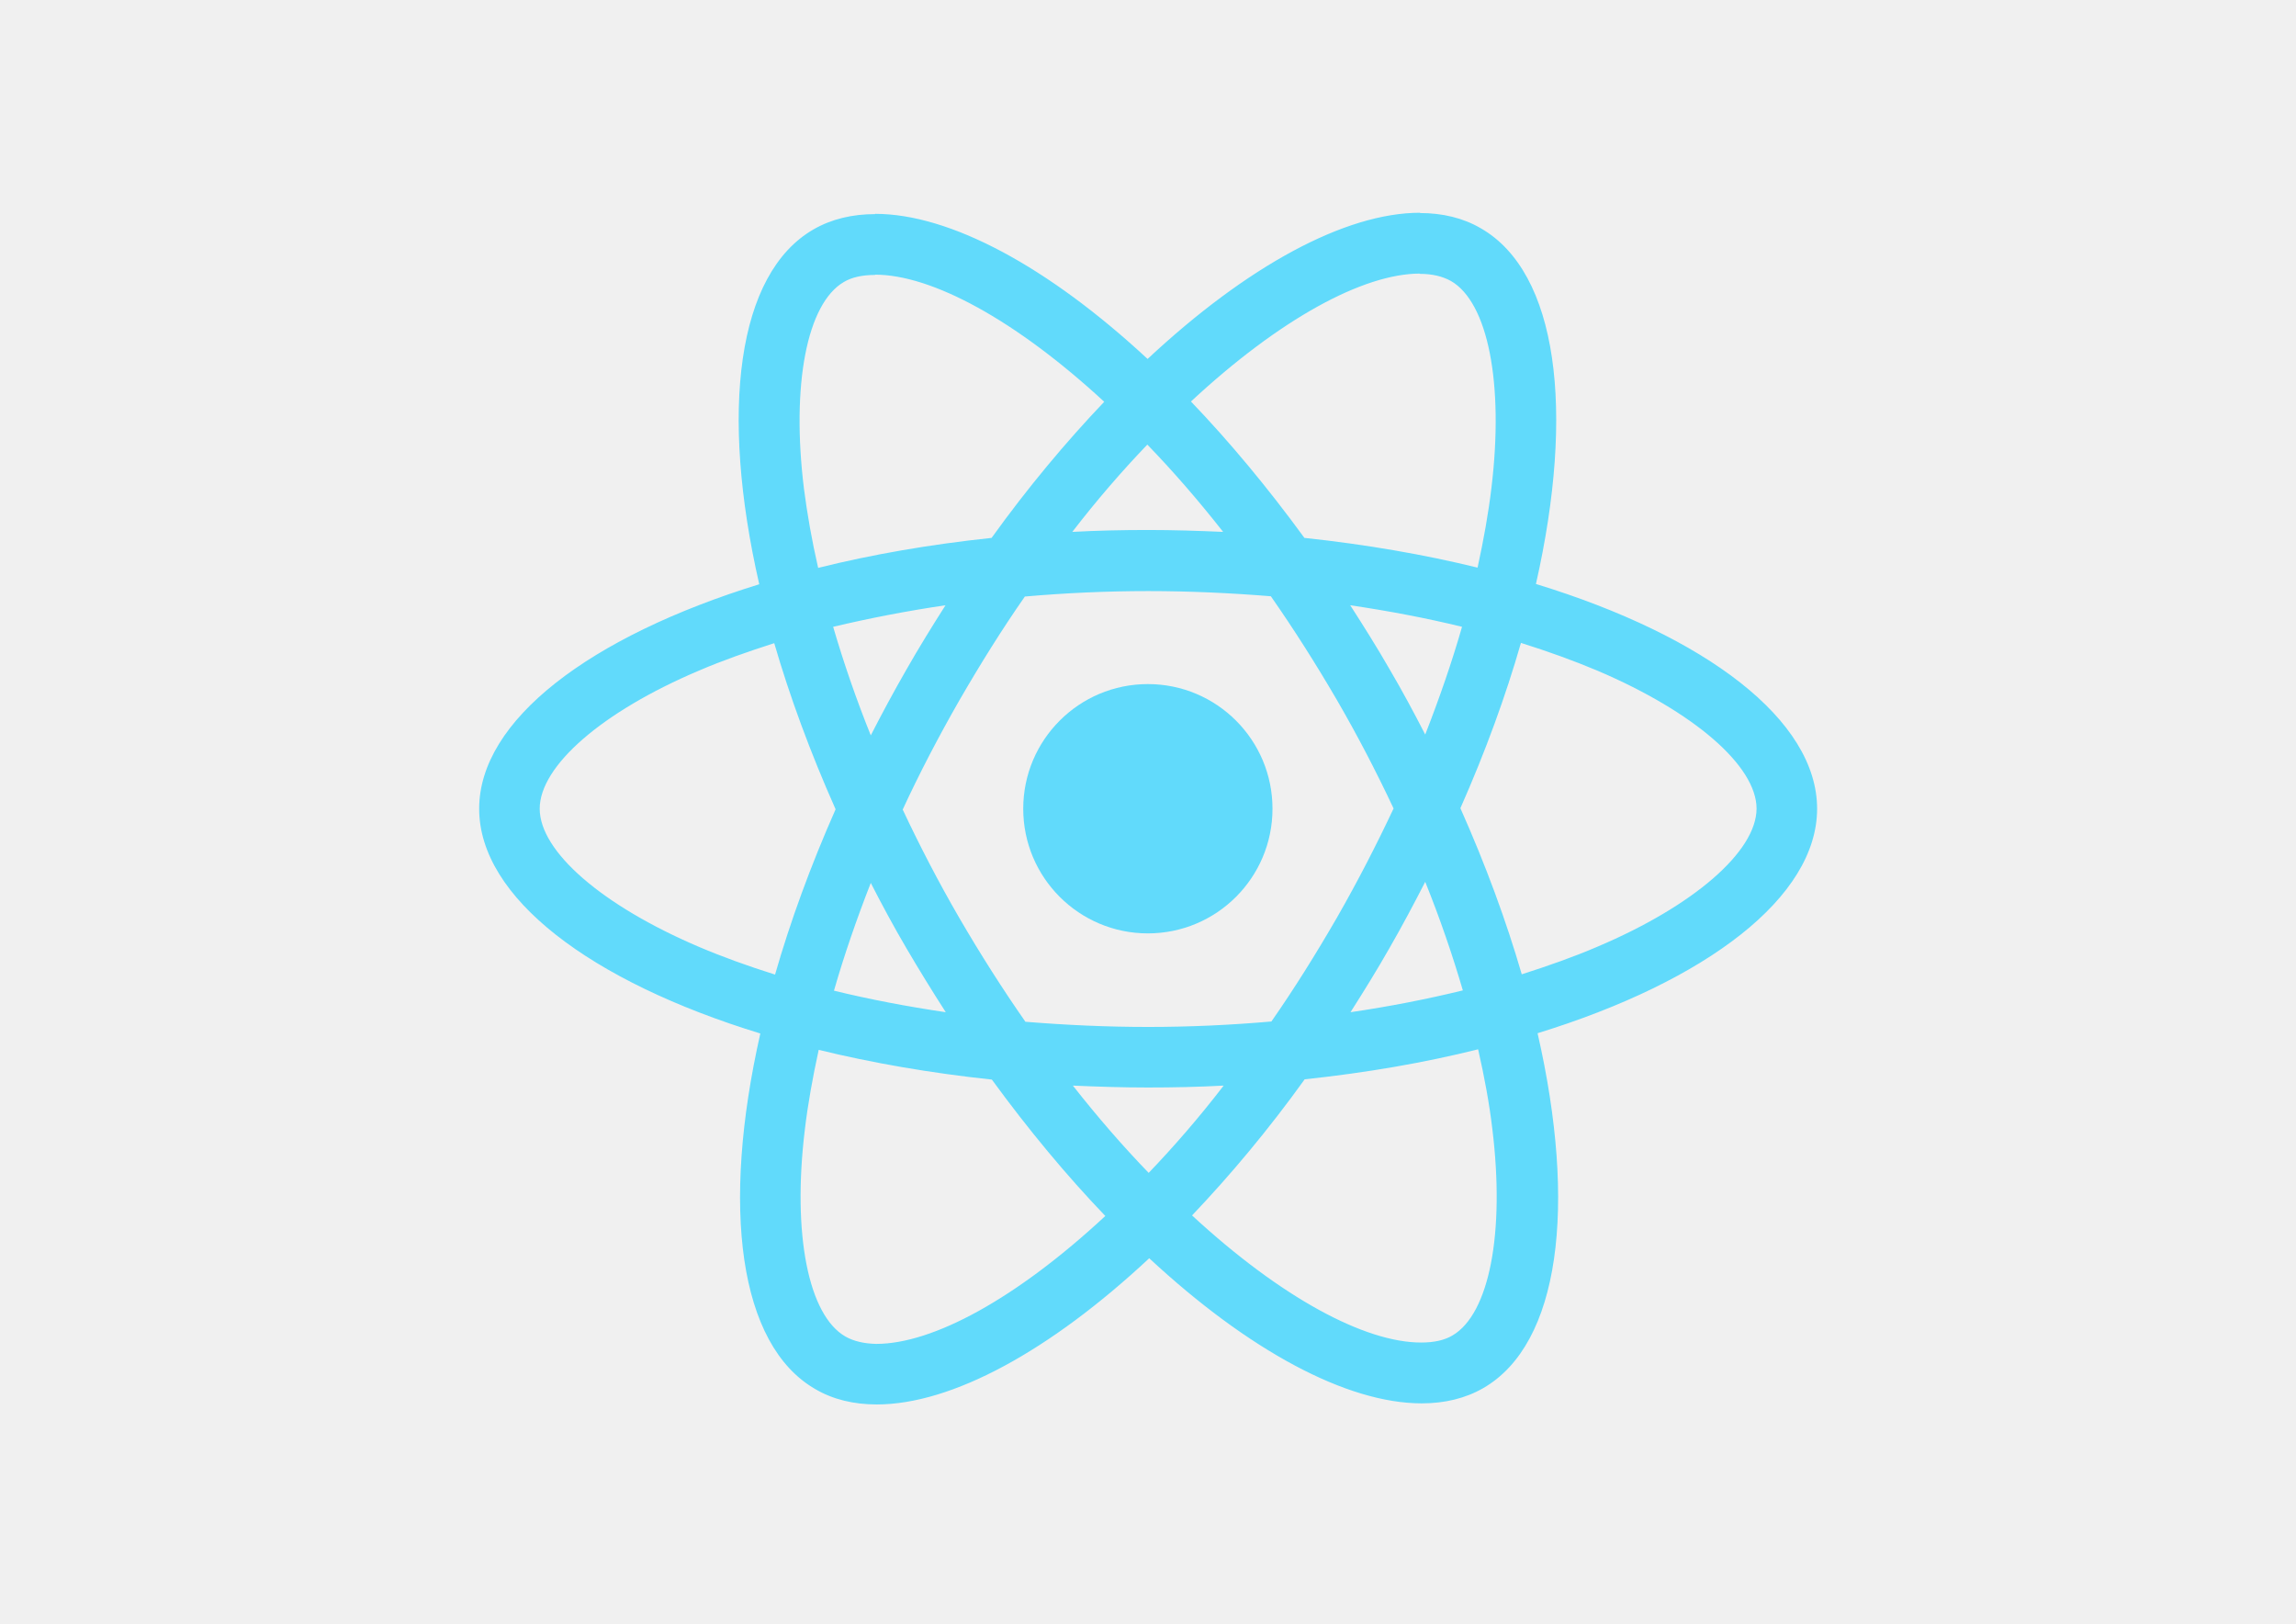
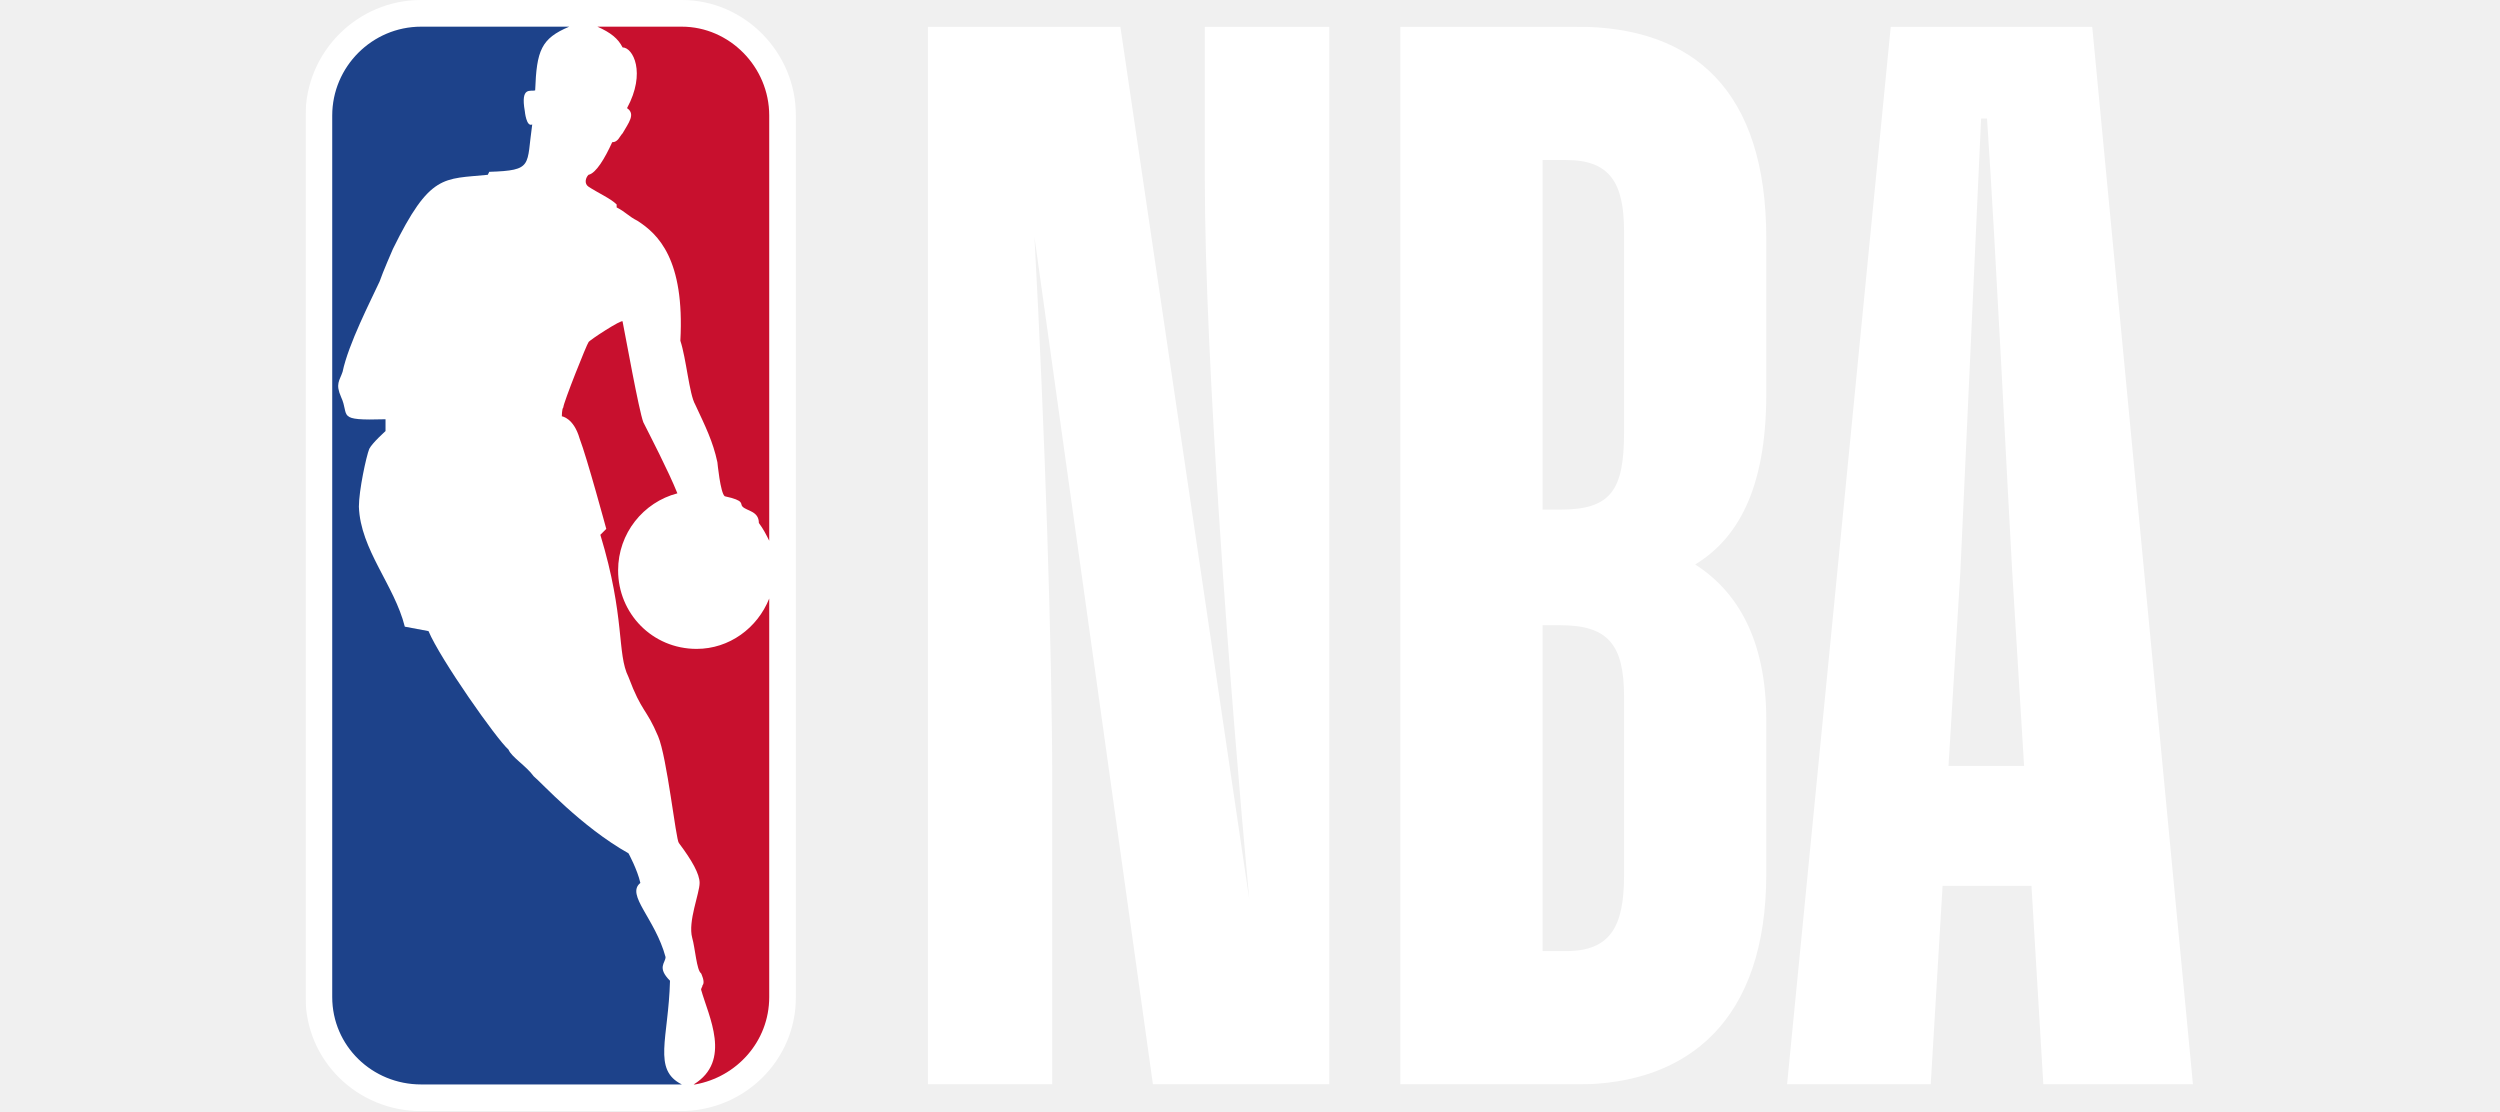
- <svg xmlns="http://www.w3.org/2000/svg" viewBox="0 0 841.9 595.3">
-   <g fill="#61DAFB">
-     <path d="M666.3 296.5c0-32.5-40.7-63.3-103.1-82.4 14.4-63.6 8-114.2-20.2-130.4-6.5-3.8-14.1-5.6-22.4-5.6v22.3c4.6 0 8.3.9 11.4 2.6 13.6 7.8 19.5 37.5 14.9 75.7-1.1 9.4-2.9 19.3-5.1 29.4-19.6-4.8-41-8.5-63.5-10.9-13.5-18.5-27.5-35.3-41.6-50 32.6-30.3 63.2-46.9 84-46.9V78c-27.5 0-63.5 19.6-99.9 53.6-36.4-33.8-72.4-53.2-99.9-53.2v22.3c20.7 0 51.4 16.5 84 46.6-14 14.7-28 31.4-41.3 49.9-22.6 2.4-44 6.1-63.6 11-2.3-10-4-19.7-5.2-29-4.7-38.2 1.1-67.9 14.6-75.8 3-1.8 6.9-2.6 11.5-2.6V78.5c-8.4 0-16 1.8-22.6 5.6-28.1 16.2-34.4 66.7-19.9 130.1-62.2 19.2-102.7 49.9-102.7 82.3 0 32.5 40.7 63.3 103.1 82.4-14.4 63.6-8 114.2 20.2 130.4 6.5 3.8 14.1 5.6 22.5 5.6 27.5 0 63.5-19.6 99.9-53.6 36.4 33.8 72.4 53.2 99.9 53.2 8.4 0 16-1.8 22.6-5.6 28.1-16.2 34.4-66.7 19.9-130.1 62-19.1 102.5-49.9 102.5-82.3zm-130.2-66.7c-3.7 12.9-8.3 26.2-13.5 39.5-4.1-8-8.4-16-13.1-24-4.6-8-9.5-15.8-14.4-23.4 14.2 2.1 27.9 4.7 41 7.9zm-45.8 106.5c-7.8 13.5-15.8 26.3-24.1 38.2-14.9 1.3-30 2-45.2 2-15.1 0-30.2-.7-45-1.9-8.3-11.9-16.4-24.6-24.2-38-7.6-13.1-14.5-26.4-20.8-39.8 6.2-13.4 13.2-26.8 20.7-39.9 7.8-13.5 15.8-26.3 24.1-38.2 14.9-1.3 30-2 45.2-2 15.1 0 30.2.7 45 1.9 8.3 11.9 16.4 24.6 24.2 38 7.6 13.1 14.5 26.4 20.8 39.8-6.3 13.4-13.2 26.8-20.7 39.9zm32.3-13c5.4 13.4 10 26.8 13.8 39.8-13.1 3.2-26.9 5.9-41.2 8 4.9-7.7 9.8-15.6 14.4-23.7 4.6-8 8.9-16.1 13-24.1zM421.2 430c-9.3-9.6-18.6-20.3-27.8-32 9 .4 18.2.7 27.5.7 9.4 0 18.7-.2 27.8-.7-9 11.7-18.3 22.4-27.5 32zm-74.4-58.9c-14.2-2.1-27.9-4.7-41-7.9 3.7-12.9 8.3-26.2 13.5-39.5 4.1 8 8.4 16 13.1 24 4.7 8 9.5 15.8 14.4 23.4zM420.7 163c9.3 9.6 18.6 20.3 27.8 32-9-.4-18.2-.7-27.5-.7-9.4 0-18.7.2-27.8.7 9-11.7 18.3-22.4 27.5-32zm-74 58.9c-4.9 7.7-9.8 15.6-14.4 23.7-4.6 8-8.9 16-13 24-5.4-13.4-10-26.8-13.8-39.8 13.1-3.1 26.9-5.8 41.2-7.9zm-90.5 125.2c-35.4-15.1-58.3-34.9-58.3-50.6 0-15.7 22.9-35.6 58.3-50.6 8.6-3.7 18-7 27.7-10.1 5.7 19.6 13.2 40 22.5 60.9-9.2 20.8-16.6 41.1-22.2 60.6-9.9-3.1-19.3-6.5-28-10.2zM310 490c-13.6-7.8-19.5-37.5-14.9-75.7 1.1-9.4 2.9-19.3 5.1-29.4 19.6 4.8 41 8.5 63.5 10.9 13.5 18.5 27.5 35.3 41.6 50-32.6 30.3-63.2 46.9-84 46.9-4.5-.1-8.3-1-11.3-2.7zm237.2-76.2c4.7 38.2-1.1 67.9-14.6 75.8-3 1.8-6.9 2.6-11.5 2.6-20.7 0-51.4-16.5-84-46.6 14-14.7 28-31.4 41.3-49.9 22.6-2.4 44-6.1 63.6-11 2.3 10.1 4.1 19.8 5.2 29.1zm38.5-66.7c-8.6 3.7-18 7-27.7 10.1-5.7-19.6-13.2-40-22.5-60.9 9.2-20.8 16.6-41.1 22.2-60.6 9.9 3.1 19.3 6.5 28.1 10.2 35.4 15.1 58.3 34.9 58.3 50.6-.1 15.7-23 35.6-58.4 50.6zM320.8 78.4z" />
-     <circle cx="420.9" cy="296.5" r="45.7" />
-     <path d="M520.5 78.1z" />
+ <svg xmlns="http://www.w3.org/2000/svg" xmlns:xlink="http://www.w3.org/1999/xlink" width="90px" height="40px" viewBox="0 0 90 40" version="1.1">
+   <defs>
+     <polygon id="path-1" points="0 20 0 0 17.653 0 17.653 40 0 40" />
+     <polygon id="path-3" points="45.946 39.041 45.946 0.961 0.4 0.961 0.4 39.041 45.946 39.041" />
+   </defs>
+   <g id="Page-1" stroke="none" stroke-width="1" fill="none" fill-rule="evenodd">
+     <g id="webSVG">
+       <g id="Page-1" transform="translate(11, 0)">
+         <g id="Group-3">
+           <mask id="mask-2" fill="white">
+             <use xlink:href="#path-1" />
+           </mask>
+           <g id="Clip-2" />
+           <path d="M17.653,4.16 L17.653,35.894 C17.653,38.187 15.787,40 13.493,40 L4.16,40 C1.866,40 0,38.187 0,35.894 L0,4.16 C0,1.867 1.866,-0 4.16,-0 L13.547,-0 C15.787,-0 17.653,1.867 17.653,4.16" id="Fill-1" fill="#FFFFFF" mask="url(#mask-2)" />
+         </g>
+         <path d="M13.546,39.04 L4.16,39.04 C2.4,39.04 0.96,37.653 0.96,35.894 L0.96,4.16 C0.96,2.4 2.4,0.96 4.16,0.96 L9.493,0.96 C8.48,1.386 8.319,1.813 8.266,3.253 C8.106,3.307 7.733,3.093 7.893,4 C7.893,4 7.946,4.586 8.16,4.48 C7.946,5.973 8.213,6.133 6.613,6.186 L6.56,6.293 C4.96,6.453 4.48,6.24 3.146,8.96 C3.146,8.96 2.773,9.813 2.666,10.133 C2.346,10.827 1.546,12.373 1.333,13.386 C1.226,13.707 1.067,13.813 1.279,14.293 C1.6,14.986 1.067,15.146 2.879,15.093 L2.879,15.519 C2.879,15.519 2.4,15.946 2.293,16.16 C2.186,16.426 1.92,17.653 1.92,18.24 C1.973,19.786 3.2,21.066 3.573,22.56 L4.426,22.72 C4.853,23.733 6.879,26.613 7.306,26.986 C7.413,27.253 7.946,27.573 8.213,27.946 C8.48,28.16 9.92,29.76 11.626,30.72 C11.626,30.72 11.946,31.307 12.053,31.786 C11.52,32.213 12.586,33.066 12.96,34.453 C12.96,34.666 12.64,34.826 13.12,35.307 C13.067,37.387 12.48,38.507 13.546,39.04" id="Fill-4" fill="#1D428A" />
+         <path d="M10.186,6.72 C10.026,6.614 10.079,6.4 10.186,6.293 C10.453,6.24 10.772,5.707 11.039,5.12 C11.252,5.12 11.306,4.907 11.413,4.8 C11.626,4.427 11.893,4.107 11.573,3.893 C12.266,2.614 11.786,1.707 11.413,1.707 C11.252,1.387 10.986,1.174 10.506,0.96 L13.546,0.96 C15.252,0.96 16.692,2.4 16.692,4.16 L16.692,19.467 C16.586,19.253 16.479,19.04 16.319,18.827 C16.319,18.4 15.893,18.4 15.732,18.24 C15.626,18.134 15.839,18.027 15.093,17.866 C14.933,17.76 14.826,16.64 14.826,16.64 C14.666,15.893 14.399,15.36 14.026,14.56 C13.812,14.187 13.706,12.907 13.493,12.267 C13.652,9.333 12.692,8.427 11.946,7.947 C11.626,7.787 11.519,7.627 11.199,7.467 L11.199,7.36 C10.986,7.147 10.506,6.933 10.186,6.72 L10.186,6.72 Z M16.692,35.894 C16.692,37.493 15.519,38.774 14.026,39.04 L13.973,39.04 C15.359,38.187 14.506,36.586 14.239,35.626 C14.239,35.574 14.292,35.52 14.292,35.467 C14.399,35.36 14.239,35.04 14.239,35.04 C14.079,34.933 14.026,34.133 13.919,33.76 C13.759,33.173 14.186,32.16 14.186,31.786 C14.186,31.467 13.919,30.987 13.439,30.347 C13.332,30.24 13.013,27.253 12.692,26.506 C12.266,25.493 12.106,25.654 11.626,24.373 C11.199,23.52 11.519,22.241 10.613,19.253 L10.826,19.04 C10.826,19.04 10.132,16.48 9.866,15.787 C9.652,15.04 9.226,14.987 9.226,14.987 C9.226,14.987 9.226,14.72 9.279,14.667 C9.279,14.507 10.132,12.373 10.186,12.32 C10.186,12.267 11.413,11.467 11.413,11.574 C11.519,12.107 11.999,14.773 12.159,15.2 C12.373,15.627 13.066,16.96 13.386,17.76 C12.159,18.08 11.252,19.2 11.252,20.533 C11.252,22.08 12.479,23.36 14.079,23.36 C15.252,23.36 16.266,22.614 16.692,21.547 L16.692,35.894 Z" id="Fill-6" fill="#C8102E" />
+         <g id="Group-10" transform="translate(22, 0)">
+           <mask id="mask-4" fill="white">
+             <use xlink:href="#path-3" />
+           </mask>
+           <g id="Clip-9" />
+           <path d="M37.146,27.573 L39.867,27.573 L39.44,20.587 C39.28,17.814 38.853,9.014 38.533,4.266 L38.32,4.266 L37.573,20.587 L37.146,27.573 Z M40.133,31.892 L36.933,31.892 L36.506,39.041 L31.334,39.041 L35.067,0.961 L42.32,0.961 L45.947,39.041 L40.56,39.041 L40.133,31.892 Z M22.533,22.508 L22.533,34.239 L23.386,34.239 C24.987,34.239 25.466,33.334 25.466,31.52 L25.466,25.067 C25.466,23.2 24.879,22.508 23.173,22.508 L22.533,22.508 Z M22.533,5.761 L22.533,18.346 L23.173,18.346 C24.987,18.346 25.466,17.654 25.466,15.573 L25.466,8.32 C25.466,6.559 24.933,5.761 23.386,5.761 L22.533,5.761 Z M17.413,39.041 L17.413,0.961 L23.76,0.961 C27.973,0.961 30.586,3.253 30.586,8.586 L30.586,14.187 C30.586,17.654 29.52,19.413 28.027,20.32 C29.52,21.28 30.586,22.986 30.586,25.921 L30.586,31.468 C30.586,36.694 27.813,39.041 23.76,39.041 L17.413,39.041 Z M4.88,39.041 L0.4,39.041 L0.4,0.961 L7.333,0.961 L11.973,32.373 C11.28,24.907 10.374,12.854 10.374,6.506 L10.374,0.961 L14.853,0.961 L14.853,39.041 L8.506,39.041 L4.24,8.534 C4.613,15.361 4.88,23.52 4.88,28.107 L4.88,39.041 Z" id="Fill-8" fill="#FFFFFF" mask="url(#mask-4)" />
+         </g>
+       </g>
+     </g>
  </g>
</svg>
